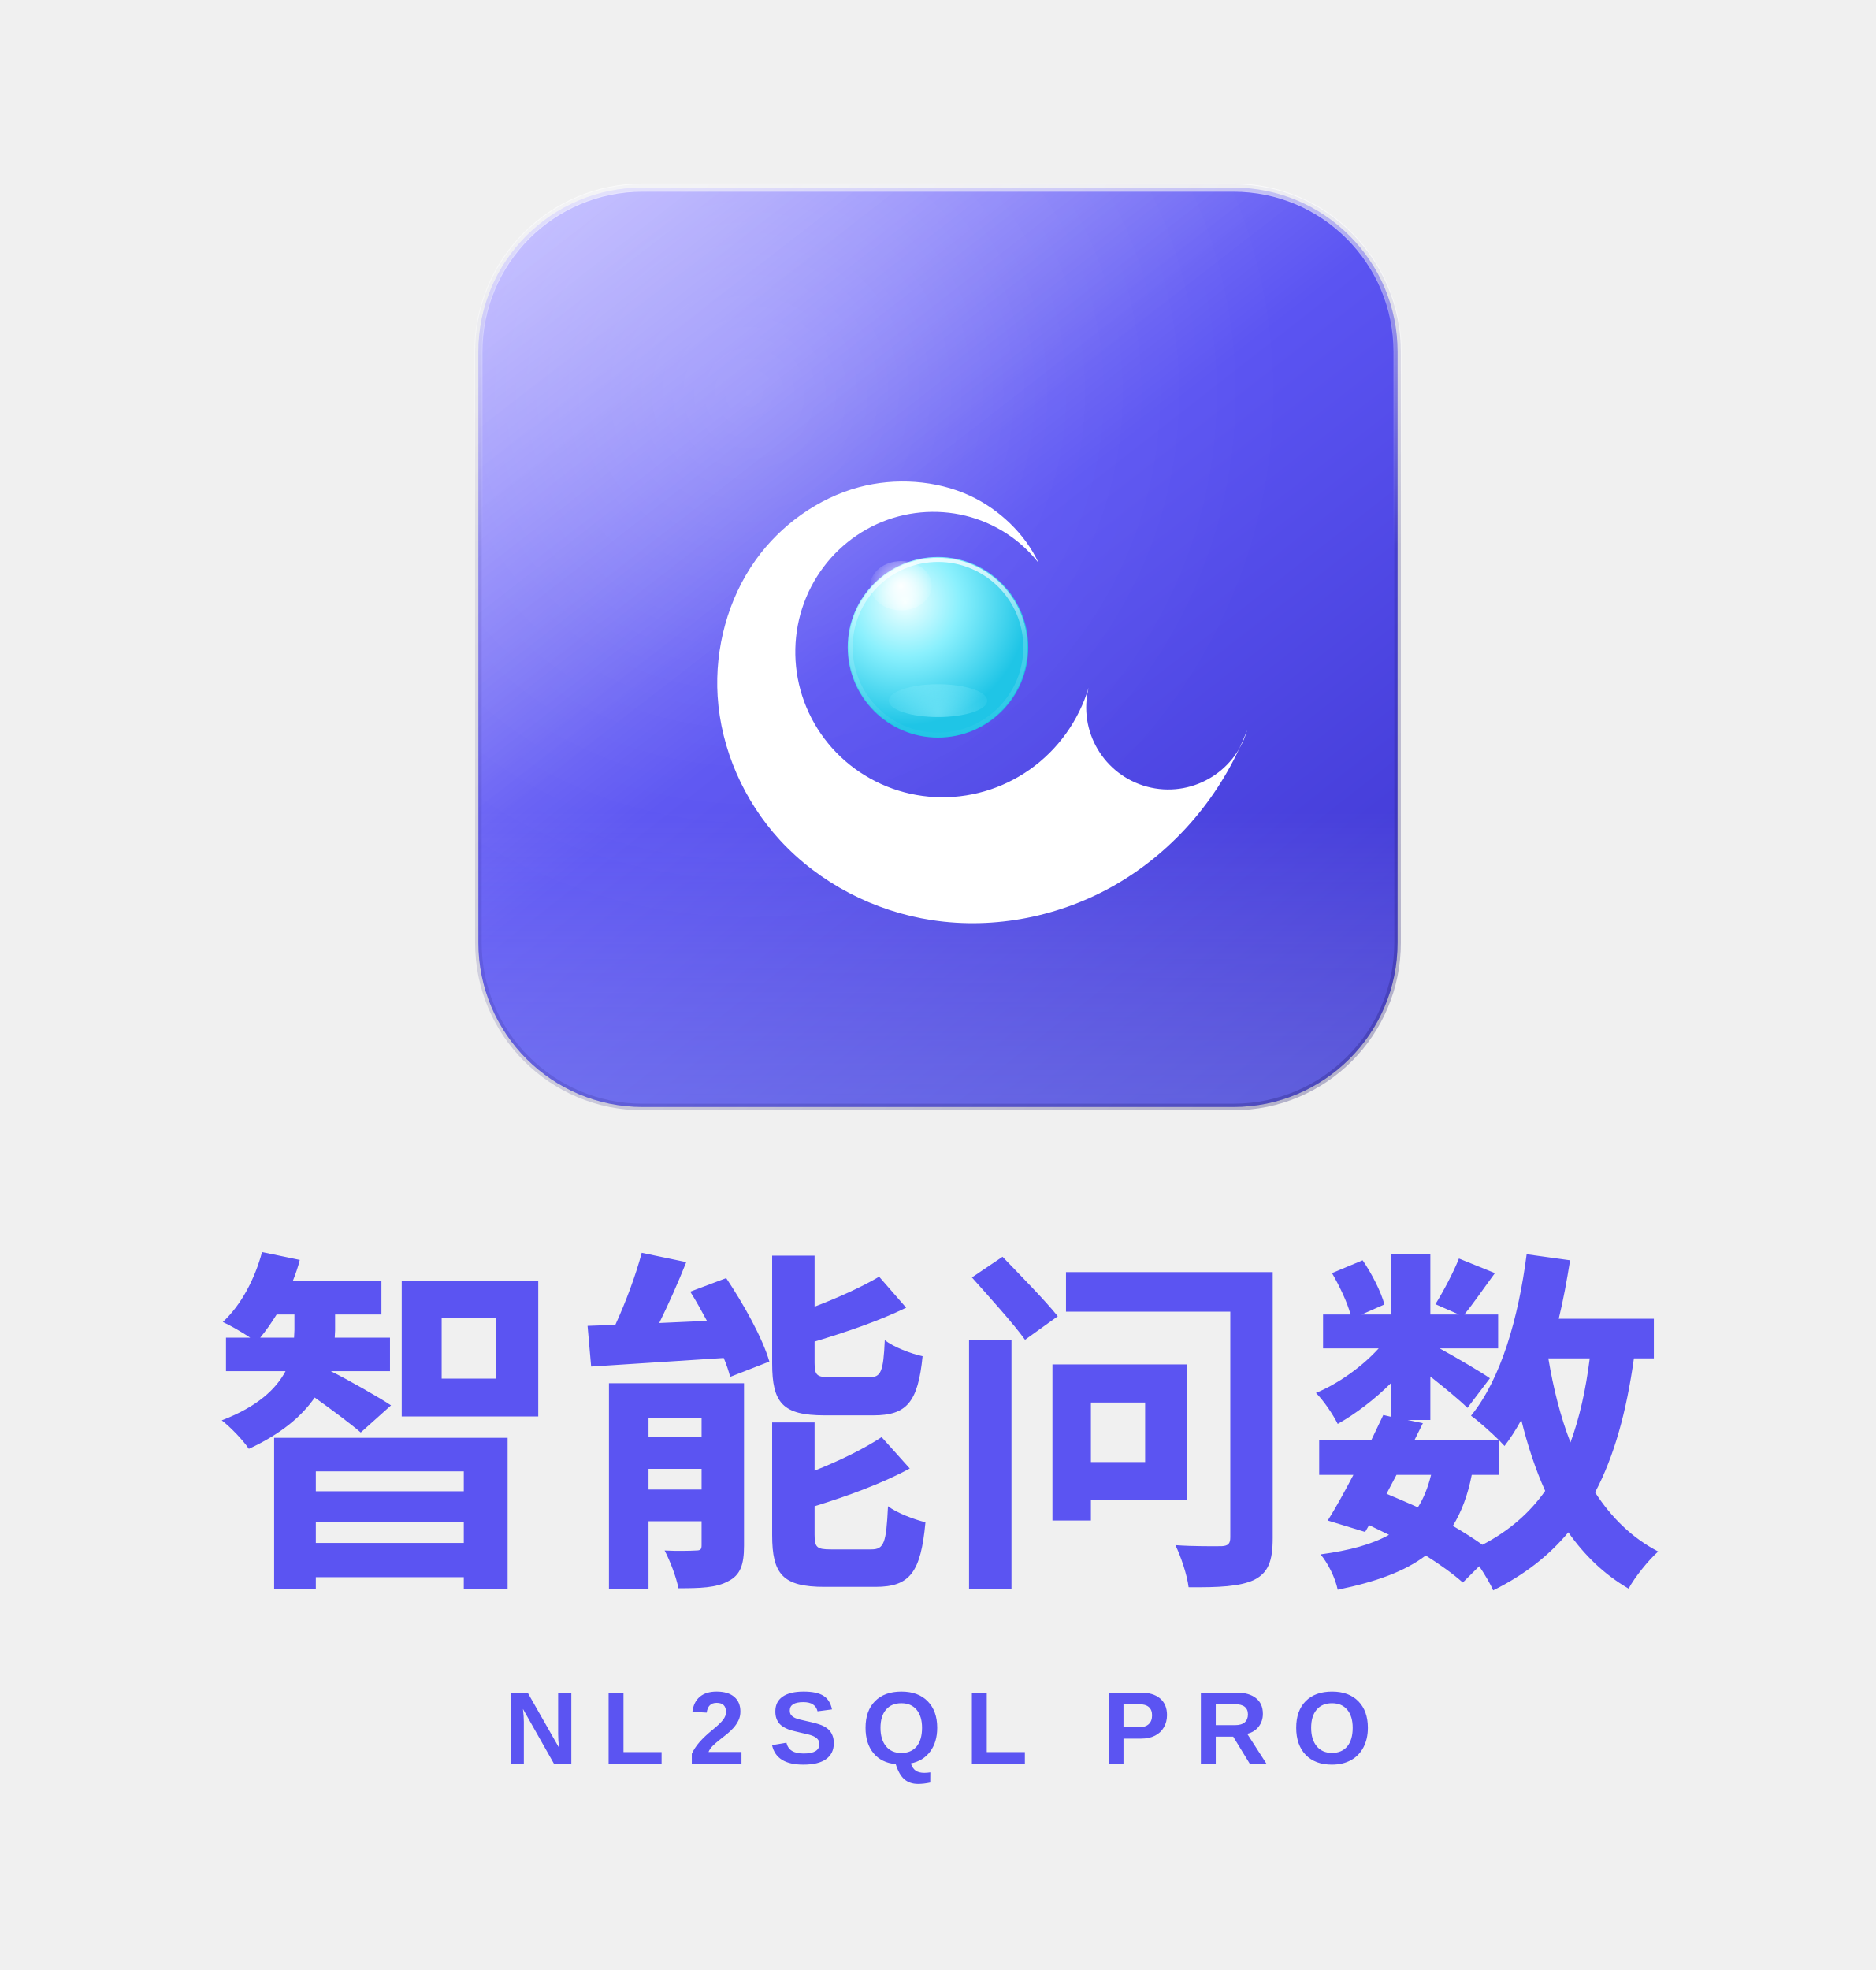
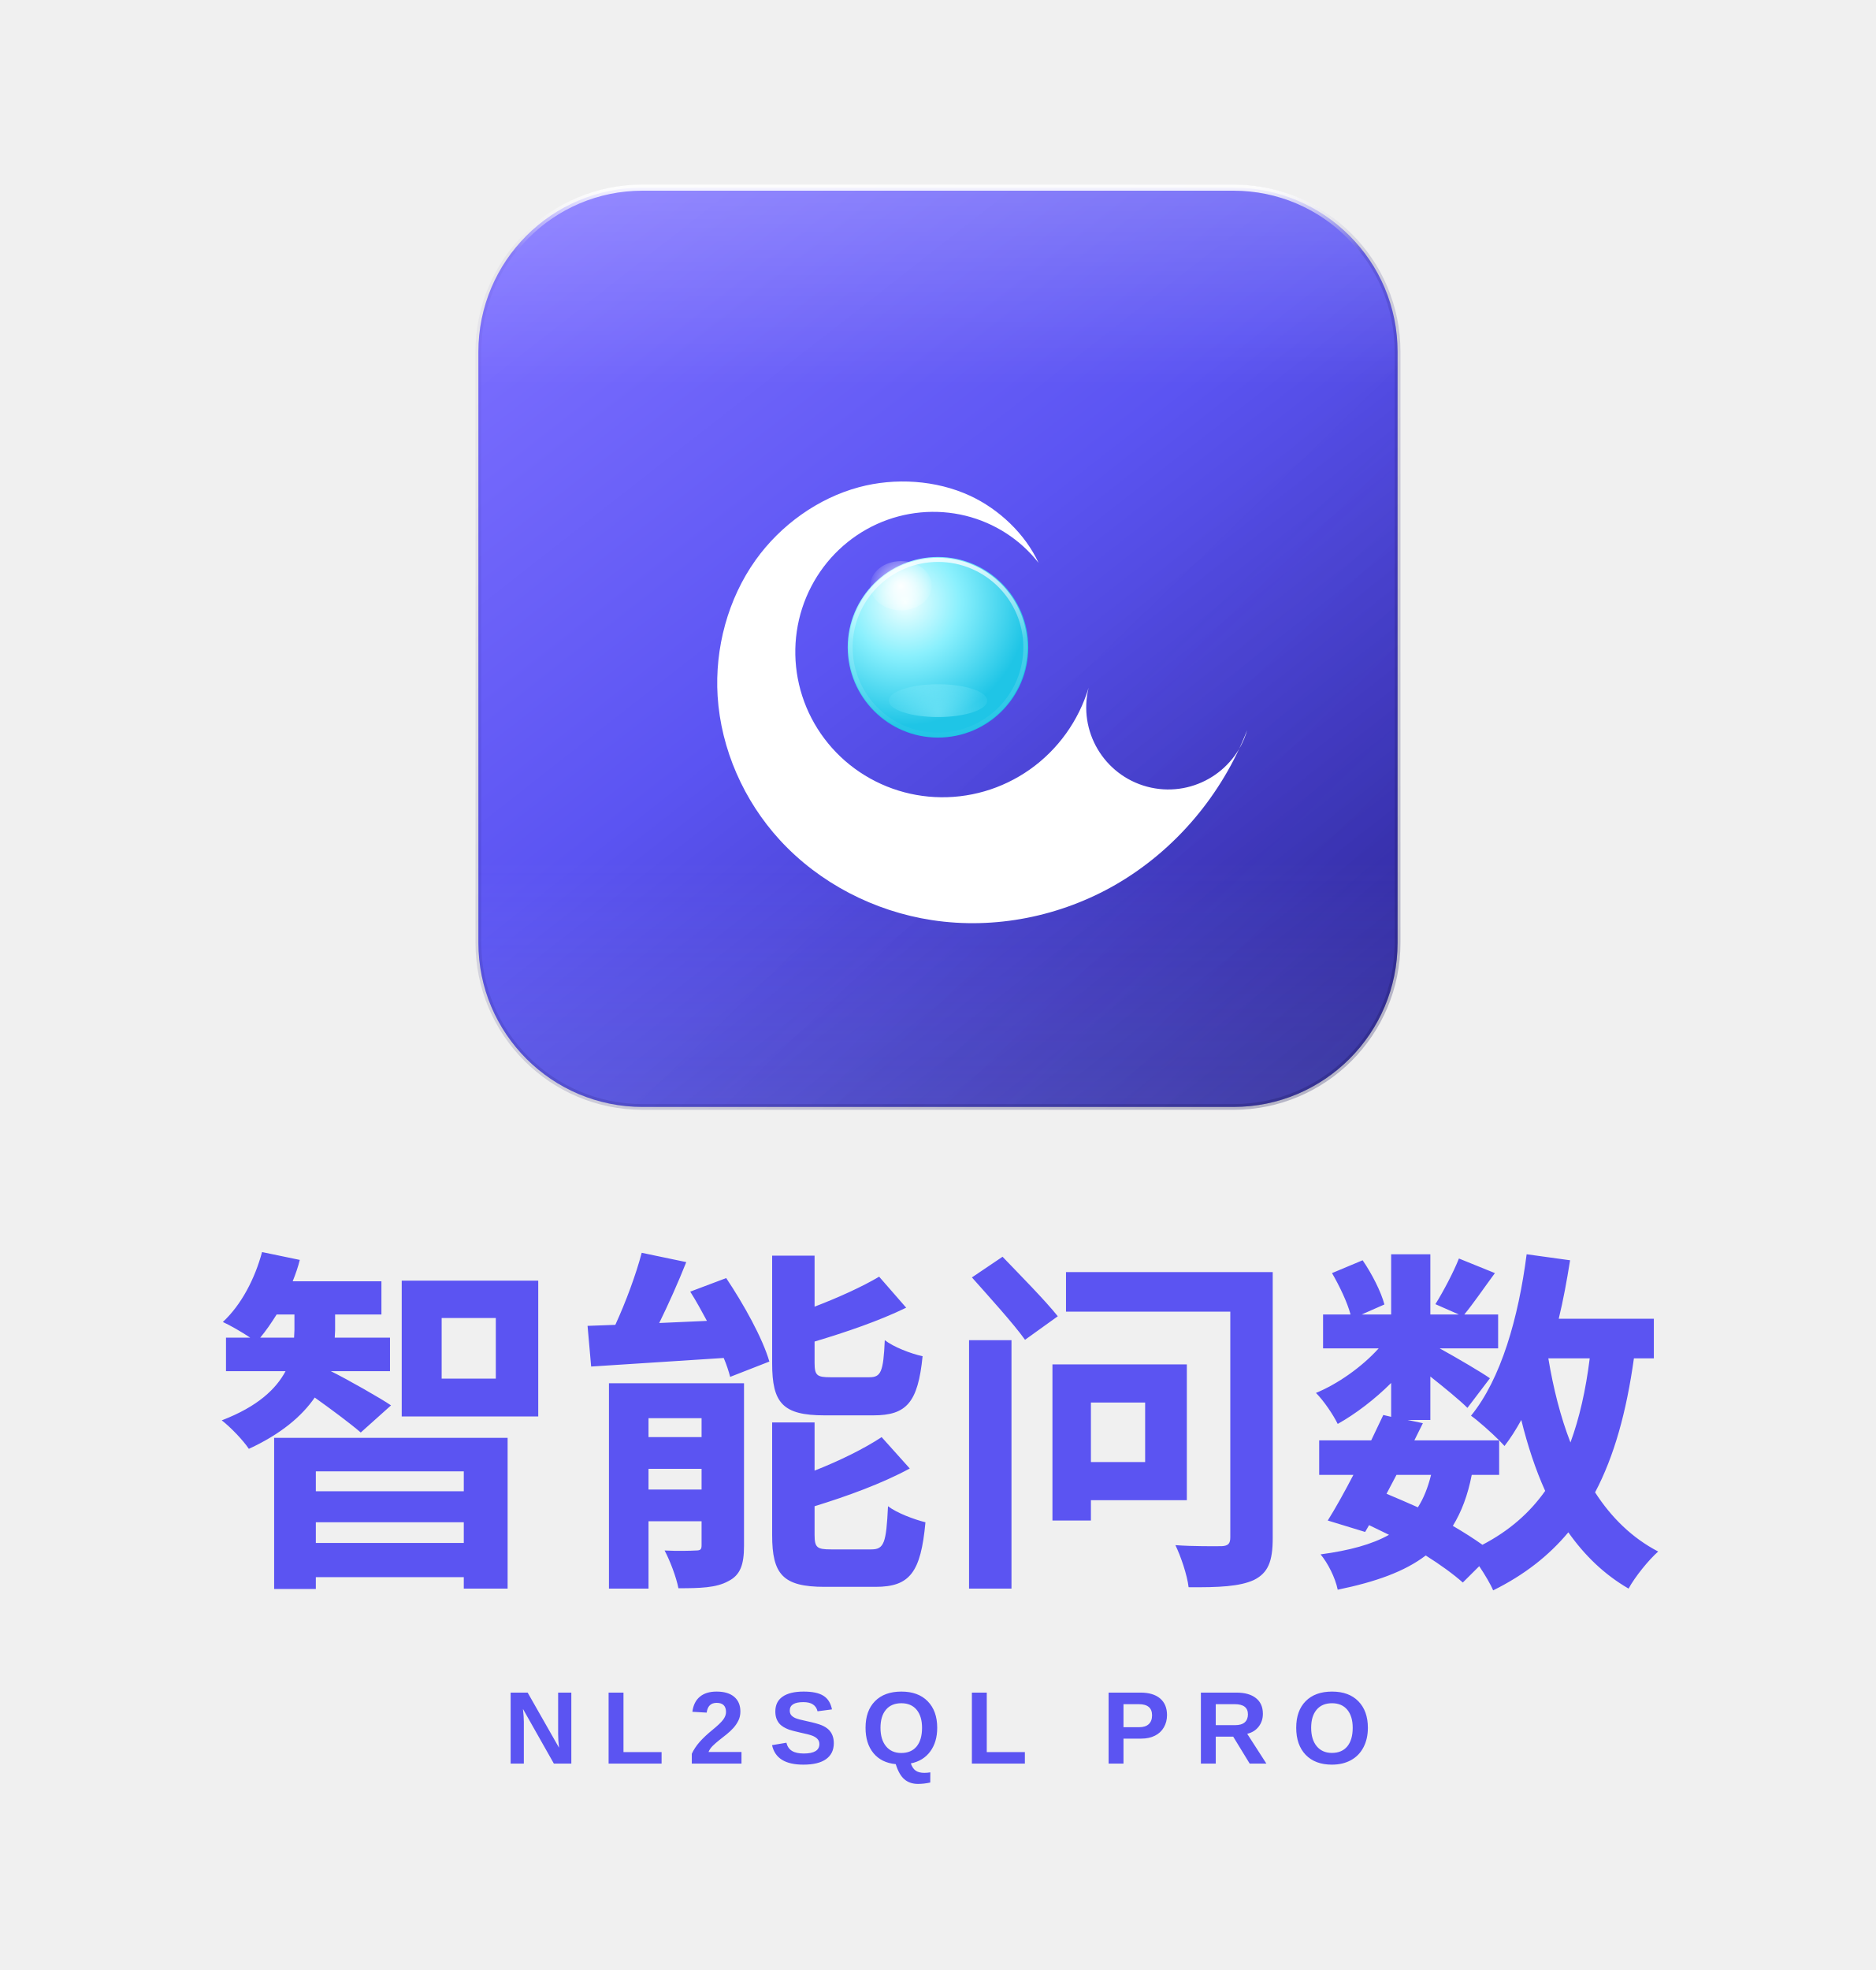
<svg xmlns="http://www.w3.org/2000/svg" viewBox="0 0 400 420" role="img" aria-label="智能问数 NL2SQL PRO">
  <defs>
    <linearGradient id="ink" gradientUnits="userSpaceOnUse" x1="42" y1="18" x2="214" y2="238">
-       <stop offset="0%" stop-color="#AEA7FF" />
-       <stop offset="46%" stop-color="#5B54F2" />
-       <stop offset="100%" stop-color="#3F37D2" />
+       <stop offset="0%" stop-color="#7C6FFF" />
+       <stop offset="45%" stop-color="#5B54F2" />
+       <stop offset="100%" stop-color="#332CA8" />
    </linearGradient>
    <linearGradient id="tile" gradientUnits="userSpaceOnUse" x1="44" y1="20" x2="198" y2="240">
      <stop offset="0%" stop-color="#FFFFFF" />
      <stop offset="58%" stop-color="#FDFDFF" />
      <stop offset="100%" stop-color="#F2F3FF" />
    </linearGradient>
    <radialGradient id="core" gradientUnits="userSpaceOnUse" cx="120" cy="117" r="30">
      <stop offset="0%" stop-color="#F2FFFF" />
      <stop offset="44%" stop-color="#8AF0FD" />
      <stop offset="100%" stop-color="#1FC5E6" />
    </radialGradient>
-     <linearGradient id="sweep" gradientUnits="userSpaceOnUse" x1="36" y1="18" x2="214" y2="250">
-       <stop offset="0%" stop-color="#FFFFFF" stop-opacity="0.22" />
-       <stop offset="38%" stop-color="#FFFFFF" stop-opacity="0" />
-       <stop offset="100%" stop-color="#000000" stop-opacity="0.0" />
+     <linearGradient id="soft" gradientUnits="userSpaceOnUse" x1="128" y1="16" x2="128" y2="64">
+       <stop offset="0%" stop-color="#FFFFFF" stop-opacity="0.18" />
+       <stop offset="100%" stop-color="#FFFFFF" stop-opacity="0" />
+     </linearGradient>
+     <linearGradient id="shade" gradientUnits="userSpaceOnUse" x1="52" y1="48" x2="238" y2="240">
+       <stop offset="0%" stop-color="#1B1550" stop-opacity="0" />
+       <stop offset="50%" stop-color="#1B1550" stop-opacity="0" />
+       <stop offset="100%" stop-color="#1B1550" stop-opacity="0.14" />
    </linearGradient>
    <linearGradient id="sheen" gradientUnits="userSpaceOnUse" x1="62" y1="54" x2="198" y2="208">
      <stop offset="0%" stop-color="#FFFFFF" stop-opacity="0.46" />
      <stop offset="38%" stop-color="#FFFFFF" stop-opacity="0.05" />
      <stop offset="100%" stop-color="#000000" stop-opacity="0.0" />
    </linearGradient>
-     <radialGradient id="spot" gradientUnits="userSpaceOnUse" cx="82" cy="66" r="130">
-       <stop offset="0%" stop-color="#FFFFFF" stop-opacity="0.16" />
-       <stop offset="55%" stop-color="#FFFFFF" stop-opacity="0.05" />
-       <stop offset="100%" stop-color="#FFFFFF" stop-opacity="0" />
-     </radialGradient>
-     <linearGradient id="bounce" gradientUnits="userSpaceOnUse" x1="128" y1="168" x2="128" y2="240">
-       <stop offset="0%" stop-color="#FFFFFF" stop-opacity="0" />
-       <stop offset="100%" stop-color="#C8DEFF" stop-opacity="0.24" />
+     <linearGradient id="bounce" gradientUnits="userSpaceOnUse" x1="128" y1="180" x2="128" y2="240">
+       <stop offset="0%" stop-color="#C8DEFF" stop-opacity="0" />
+       <stop offset="100%" stop-color="#C8DEFF" stop-opacity="0.12" />
    </linearGradient>
    <linearGradient id="edge" gradientUnits="userSpaceOnUse" x1="128" y1="48" x2="128" y2="204">
      <stop offset="0%" stop-color="#FFFFFF" stop-opacity="0.8" />
      <stop offset="52%" stop-color="#FFFFFF" stop-opacity="0.18" />
      <stop offset="100%" stop-color="#FFFFFF" stop-opacity="0" />
    </linearGradient>
    <linearGradient id="edgeLine" gradientUnits="userSpaceOnUse" x1="40" y1="40" x2="232" y2="232">
-       <stop offset="0%" stop-color="#2A2480" stop-opacity="0.08" />
-       <stop offset="55%" stop-color="#2A2480" stop-opacity="0.20" />
-       <stop offset="100%" stop-color="#221C6E" stop-opacity="0.3" />
+       <stop offset="0%" stop-color="#221C6E" stop-opacity="0.05" />
+       <stop offset="55%" stop-color="#221C6E" stop-opacity="0.182" />
+       <stop offset="100%" stop-color="#1A1458" stop-opacity="0.28" />
    </linearGradient>
-     <linearGradient id="topHL" gradientUnits="userSpaceOnUse" x1="128" y1="16" x2="128" y2="104">
-       <stop offset="0%" stop-color="#FFFFFF" stop-opacity="0.62" />
+     <linearGradient id="bezel" gradientUnits="userSpaceOnUse" x1="128" y1="16" x2="128" y2="32">
+       <stop offset="0%" stop-color="#FFFFFF" stop-opacity="0.92" />
      <stop offset="100%" stop-color="#FFFFFF" stop-opacity="0" />
    </linearGradient>
    <linearGradient id="rim" gradientUnits="userSpaceOnUse" x1="128" y1="104" x2="128" y2="152">
      <stop offset="0%" stop-color="#FFFFFF" stop-opacity="0.88" />
      <stop offset="46%" stop-color="#FFFFFF" stop-opacity="0.20" />
      <stop offset="100%" stop-color="#FFFFFF" stop-opacity="0" />
    </linearGradient>
    <radialGradient id="spec" gradientUnits="userSpaceOnUse" cx="119" cy="113" r="8">
      <stop offset="0%" stop-color="#FFFFFF" stop-opacity="0.96" />
      <stop offset="100%" stop-color="#FFFFFF" stop-opacity="0" />
    </radialGradient>
    <radialGradient id="cbounce" gradientUnits="userSpaceOnUse" cx="128" cy="144" r="15">
      <stop offset="0%" stop-color="#9CF4FF" stop-opacity="0.5" />
      <stop offset="100%" stop-color="#9CF4FF" stop-opacity="0" />
    </radialGradient>
  </defs>
  <svg x="88" y="26" width="224" height="224" viewBox="0 0 256 256">
    <path fill="url(#ink)" d="M56 16H200A40 40 0 0 1 240 56V200A40 40 0 0 1 200 240H56A40 40 0 0 1 16 200V56A40 40 0 0 1 56 16Z" />
-     <path fill="url(#sweep)" d="M56 16H200A40 40 0 0 1 240 56V200A40 40 0 0 1 200 240H56A40 40 0 0 1 16 200V56A40 40 0 0 1 56 16Z" />
-     <path fill="url(#spot)" d="M56 16H200A40 40 0 0 1 240 56V200A40 40 0 0 1 200 240H56A40 40 0 0 1 16 200V56A40 40 0 0 1 56 16Z" />
+     <path fill="url(#soft)" d="M56 16H200A40 40 0 0 1 240 56V200A40 40 0 0 1 200 240H56A40 40 0 0 1 16 200V56A40 40 0 0 1 56 16Z" />
+     <path fill="url(#shade)" d="M56 16H200A40 40 0 0 1 240 56V200A40 40 0 0 1 200 240H56A40 40 0 0 1 16 200V56A40 40 0 0 1 56 16Z" />
    <path fill="url(#bounce)" d="M56 16H200A40 40 0 0 1 240 56V200A40 40 0 0 1 200 240H56A40 40 0 0 1 16 200V56A40 40 0 0 1 56 16Z" />
-     <path fill="none" stroke="url(#edgeLine)" stroke-width="1.6" d="M56 16H200A40 40 0 0 1 240 56V200A40 40 0 0 1 200 240H56A40 40 0 0 1 16 200V56A40 40 0 0 1 56 16Z" />
-     <path fill="none" stroke="url(#topHL)" stroke-width="2" d="M56 16H200A40 40 0 0 1 240 56V200A40 40 0 0 1 200 240H56A40 40 0 0 1 16 200V56A40 40 0 0 1 56 16Z" />
+     <path fill="none" stroke="url(#edgeLine)" stroke-width="1.4" d="M56 16H200A40 40 0 0 1 240 56V200A40 40 0 0 1 200 240H56A40 40 0 0 1 16 200V56A40 40 0 0 1 56 16Z" />
+     <path fill="none" stroke="url(#bezel)" stroke-width="1.5" d="M56 16H200A40 40 0 0 1 240 56V200A40 40 0 0 1 200 240H56A40 40 0 0 1 16 200V56A40 40 0 0 1 56 16Z" />
    <path fill="#FFFFFF" d="M203.34 148.19            C197.23 163.86 185.91 177.37 171.36 185.8            C157.91 193.57 141.9 196.82 126.55 194.48            C112.47 192.34 99.09 185.46 89.46 174.96            C80.7 165.41 75.11 152.84 74.3 139.9            C73.58 128.26 76.8 116.19 83.59 106.7            C89.63 98.26 98.73 91.68 108.76 88.99            C117.54 86.63 127.51 87.25 135.77 91.06            C142.86 94.33 149.23 100.35 152.51 107.43            C148.05 101.72 141.78 97.69 134.74 95.95            C127.54 94.18 119.94 94.9 113.18 97.95            C106.27 101.08 100.62 106.46 97.12 113.19            C93.54 120.06 92.4 127.96 93.83 135.58            C95.29 143.36 99.36 150.42 105.32 155.64            C111.41 160.96 119.13 164.07 127.2 164.49            C135.45 164.93 143.6 162.55 150.35 157.8            C157.24 152.95 162.28 145.9 164.71 137.84            A20 20 0 0 0 203.34 148.19Z" />
    <path fill="url(#core)" d="M150 128A22 22 0 1 1 106 128A22 22 0 1 1 150 128Z" />
    <circle cx="128" cy="128" r="21.3" fill="none" stroke="url(#rim)" stroke-width="1.0" />
    <ellipse cx="119" cy="113" rx="7.5" ry="6" fill="url(#spec)" />
    <ellipse cx="128" cy="141" rx="12" ry="4" fill="url(#cbounce)" />
  </svg>
  <text x="200" y="332" text-anchor="middle" font-family="PingFang SC, Hiragino Sans GB, Heiti SC, Source Han Sans SC, sans-serif" font-size="76" font-weight="700" fill="#5B54F2" letter-spacing="2">智能问数</text>
  <text x="200" y="376" text-anchor="middle" font-family="Helvetica Neue, Arial, PingFang SC, sans-serif" font-size="22" font-weight="700" fill="#5B54F2" letter-spacing="5">NL2SQL PRO</text>
</svg>
